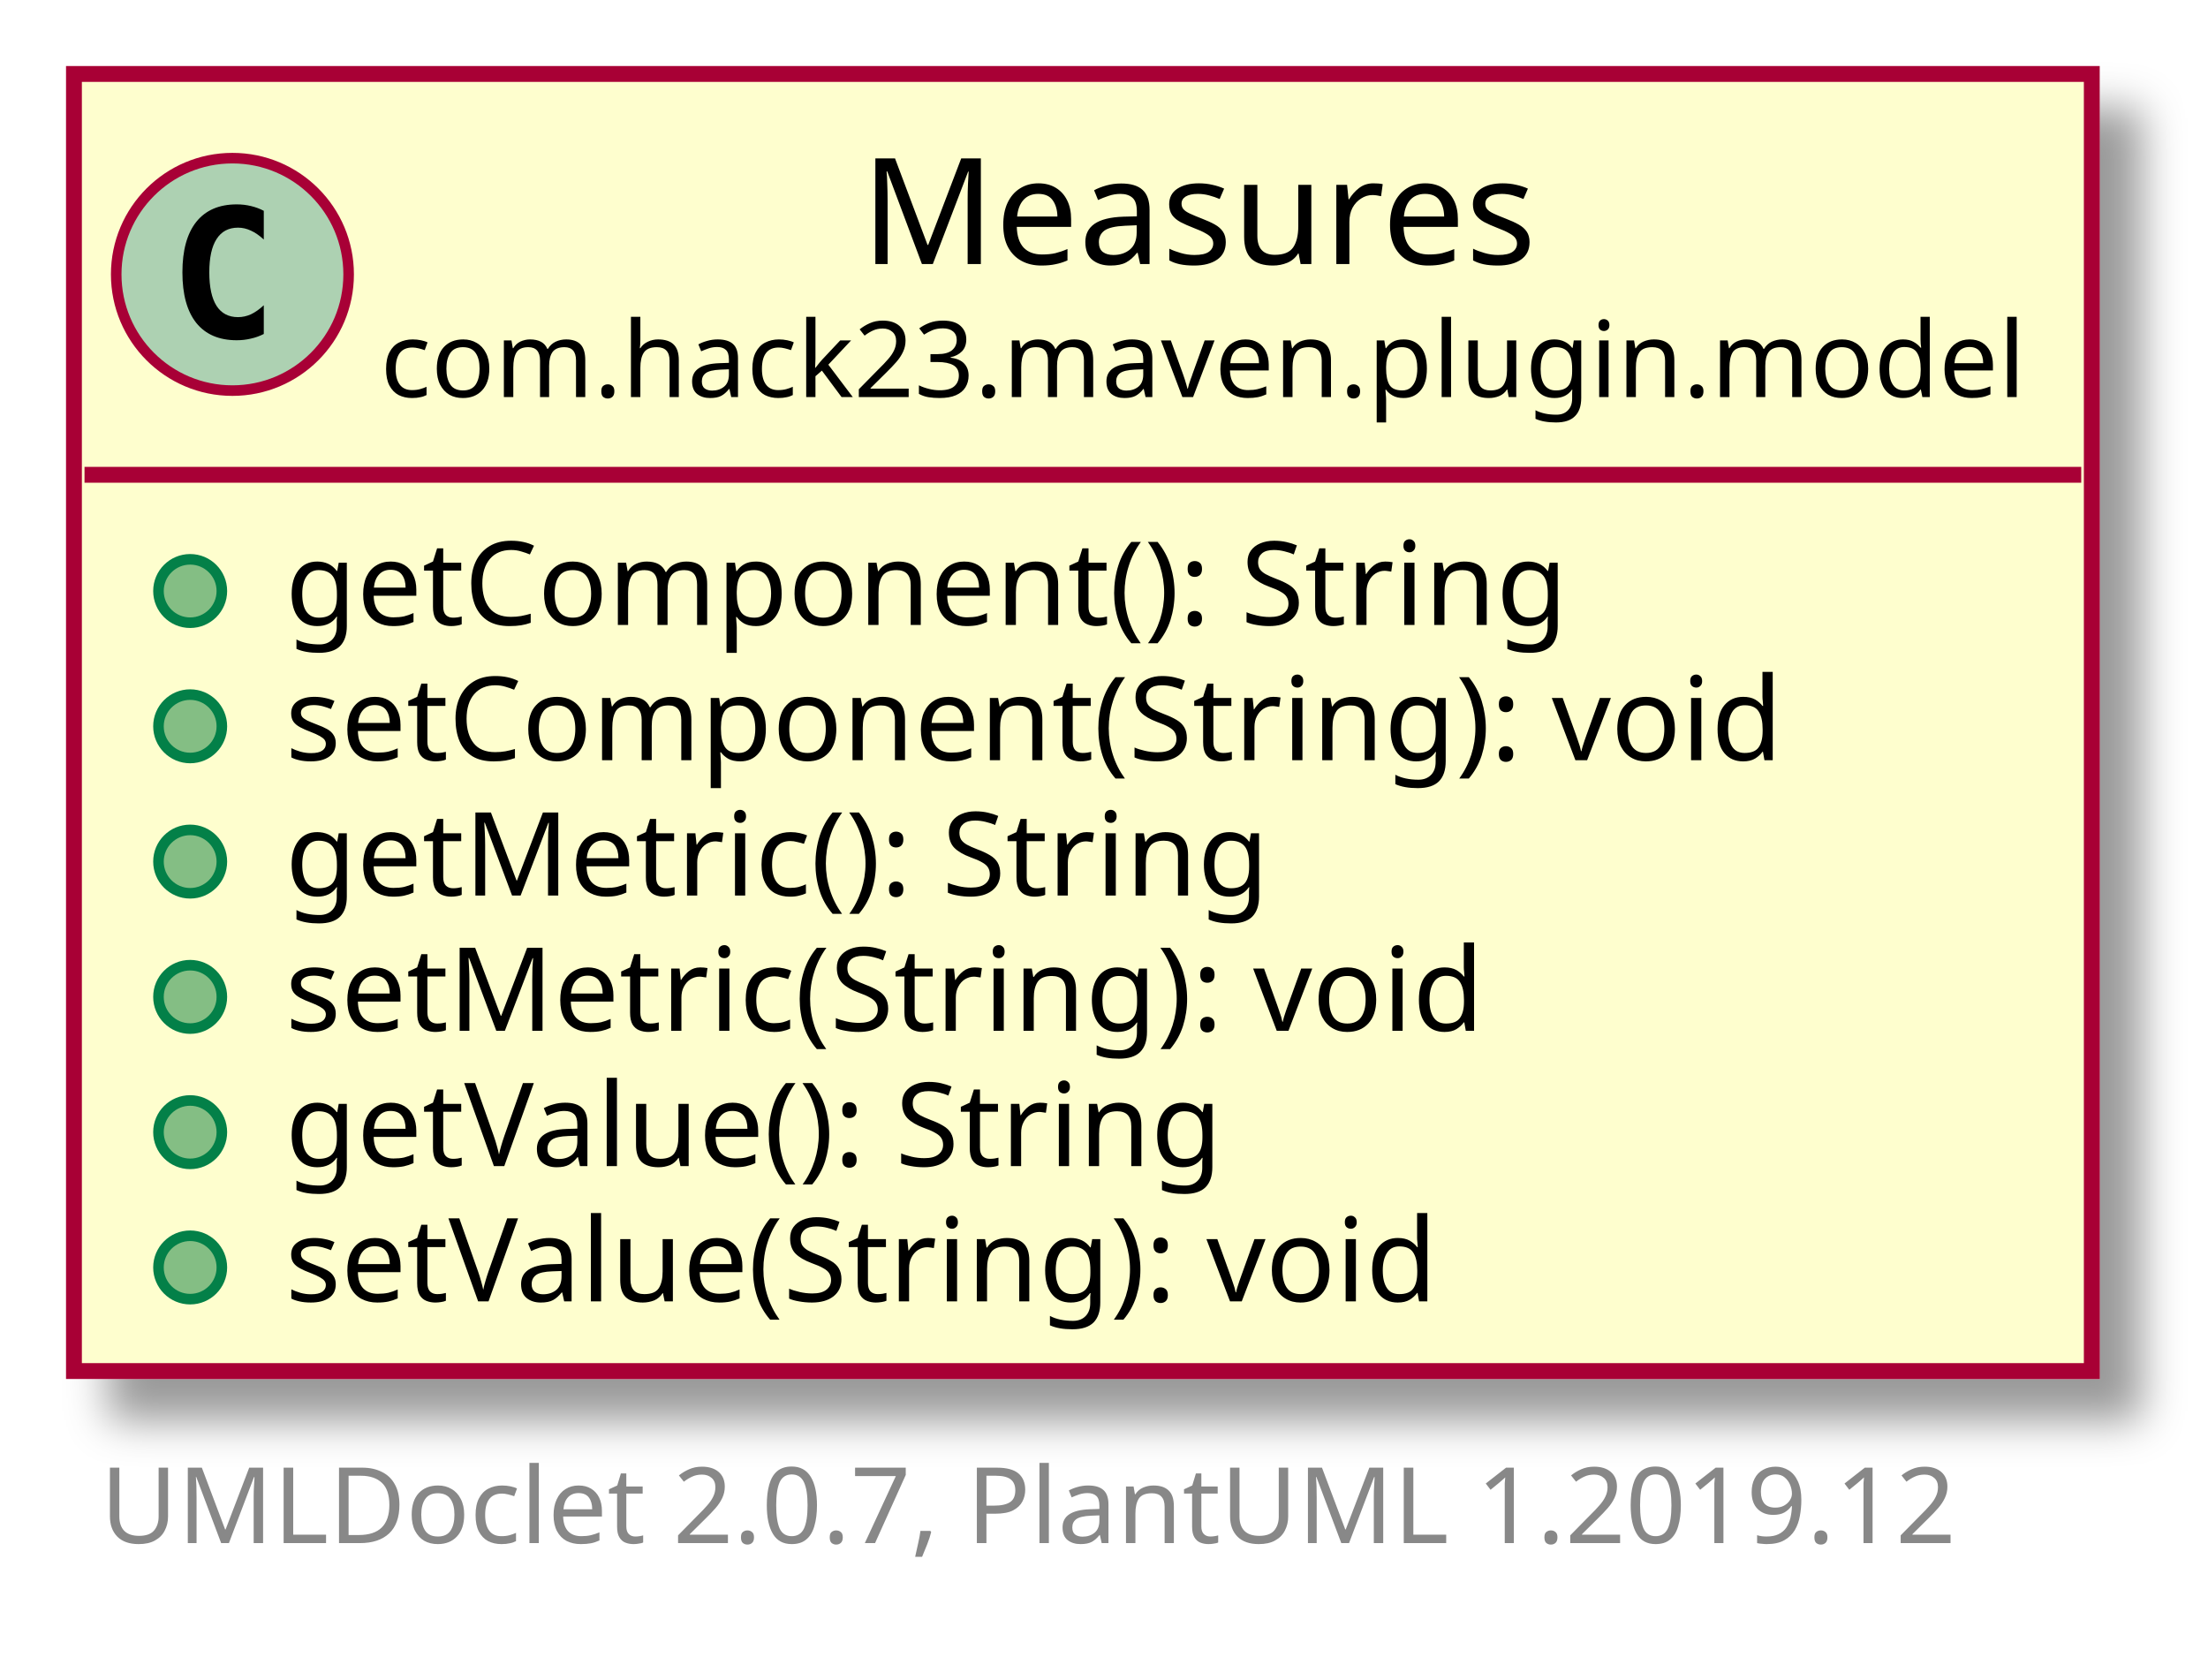
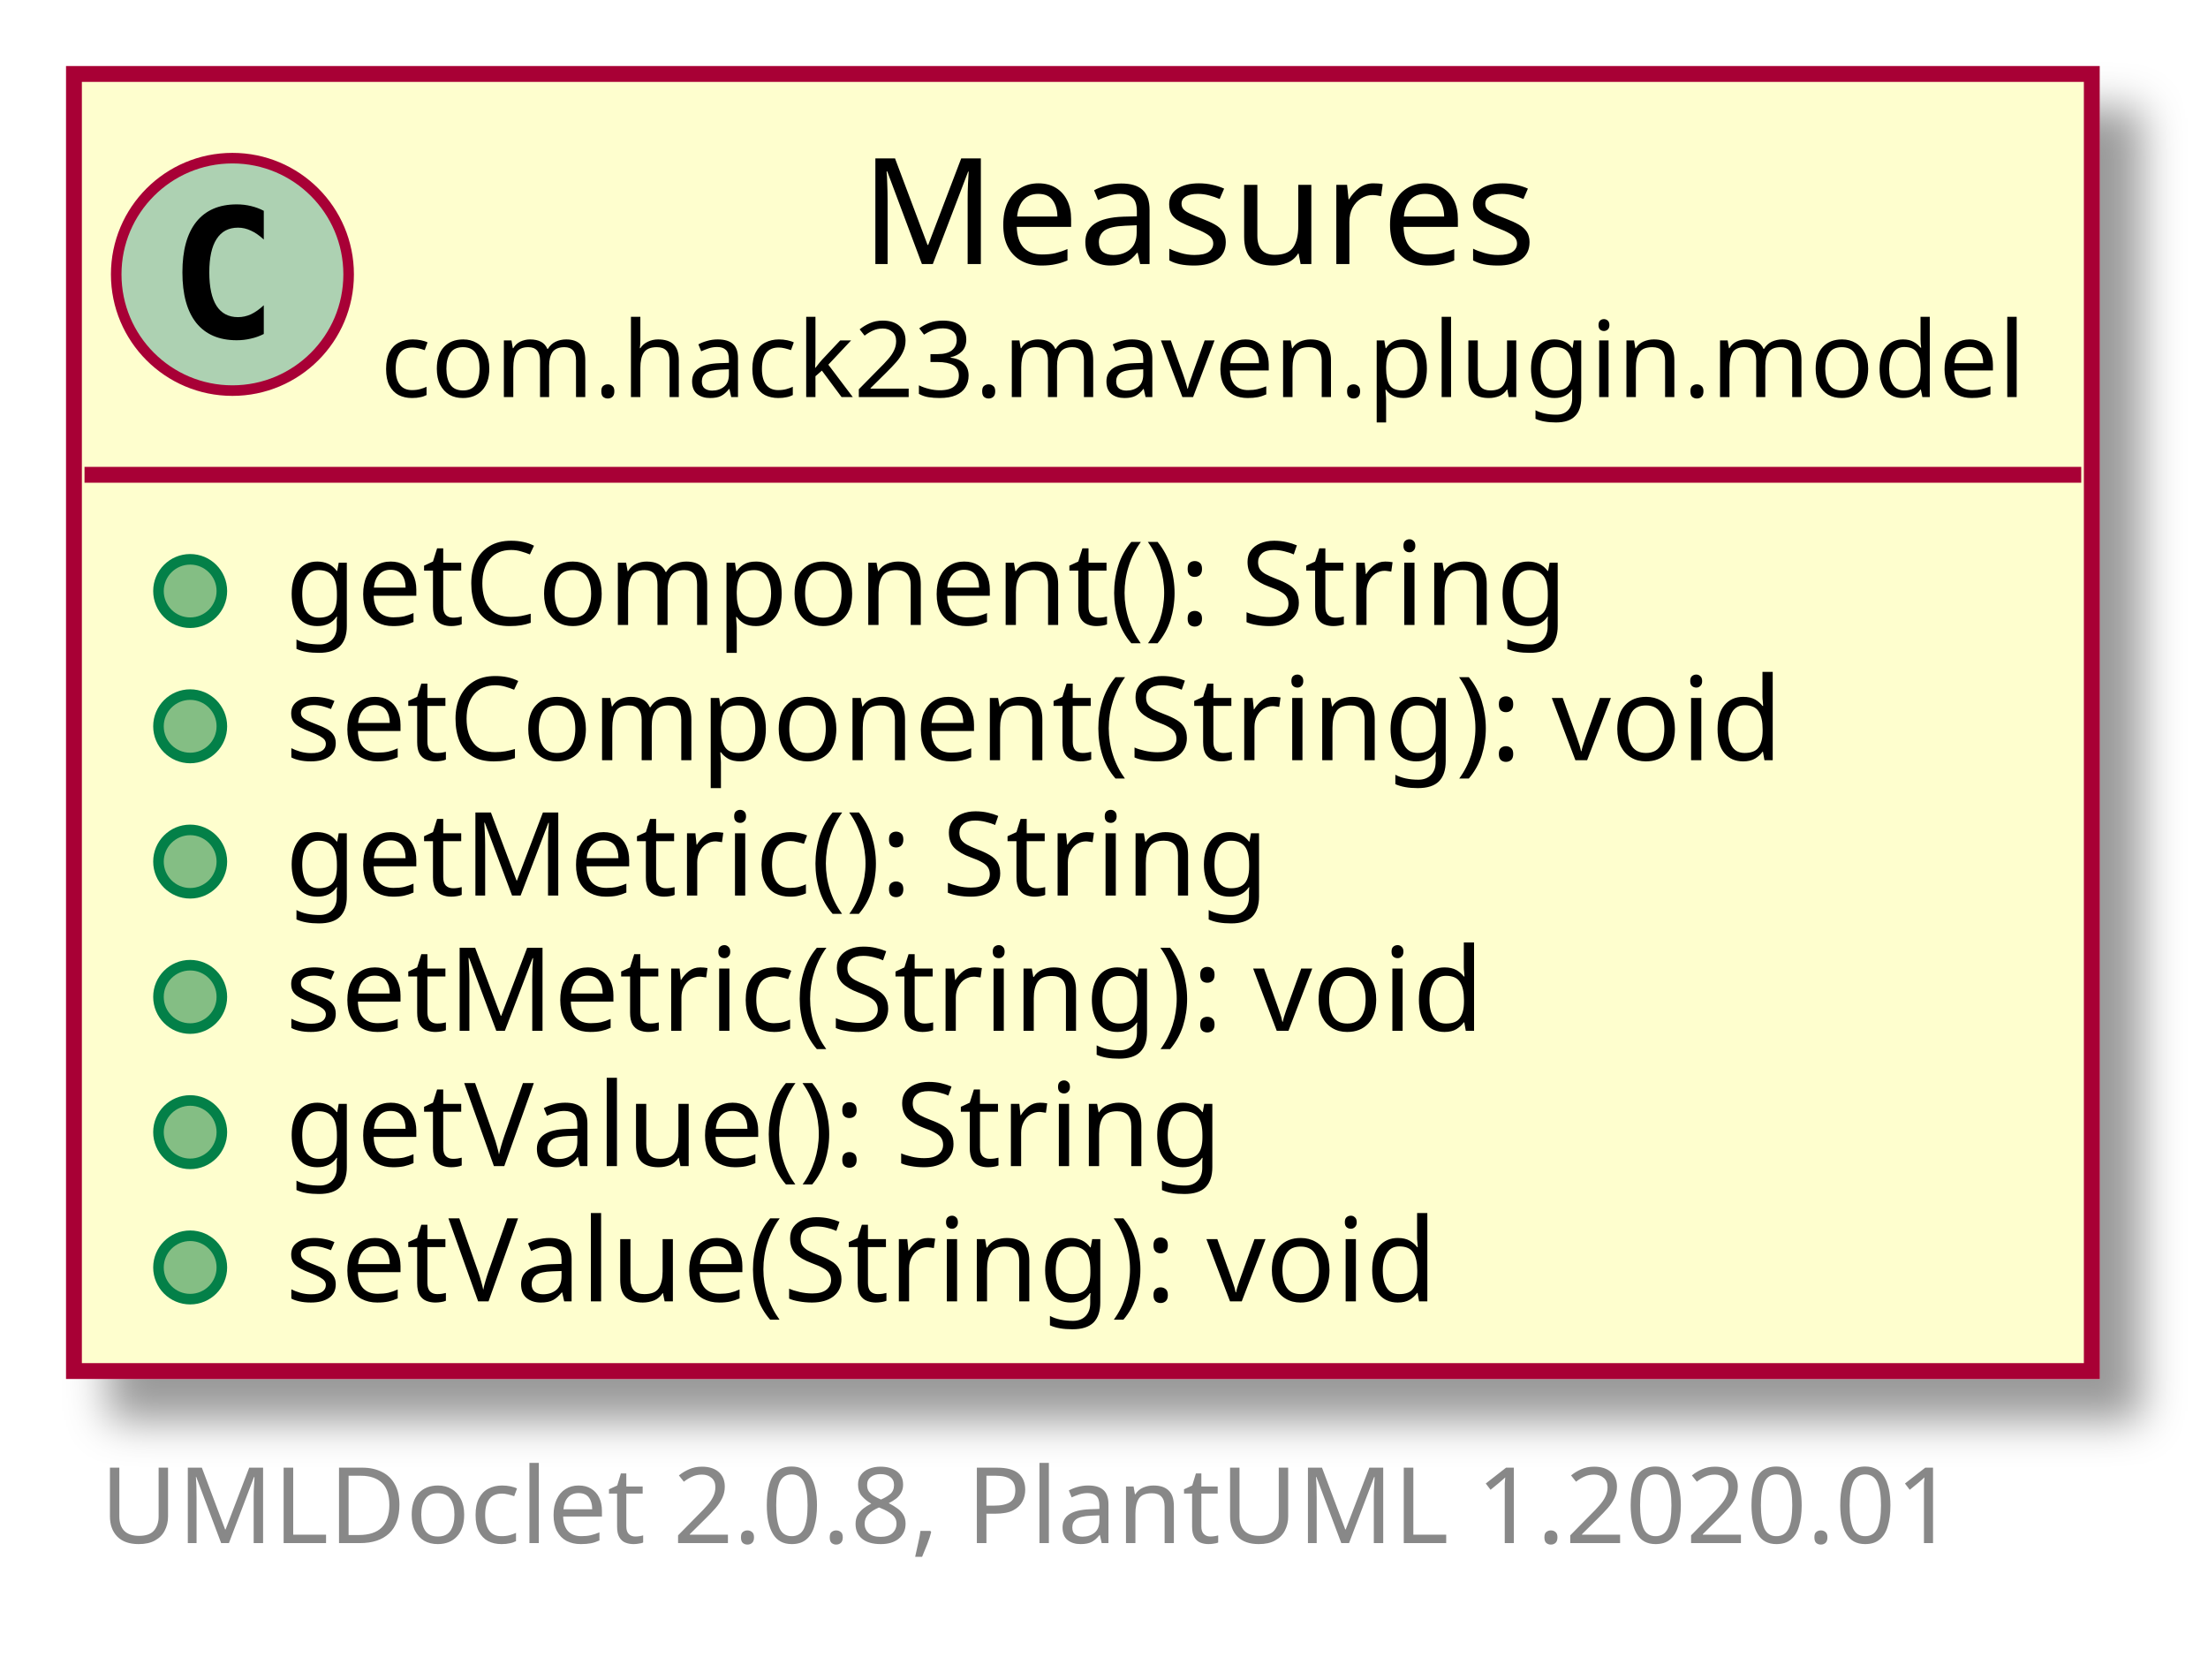
<svg xmlns="http://www.w3.org/2000/svg" xmlns:xlink="http://www.w3.org/1999/xlink" contentScriptType="application/ecmascript" contentStyleType="text/css" height="159px" preserveAspectRatio="none" style="width:209px;height:159px;" version="1.1" viewBox="0 0 209 159" width="209px" zoomAndPan="magnify">
  <defs>
-     <filter height="300%" id="f1cul4cocgn664" width="300%" x="-1" y="-1">
+     <filter height="300%" id="frvfvgcngmgz3" width="300%" x="-1" y="-1">
      <feGaussianBlur result="blurOut" stdDeviation="2.0" />
      <feColorMatrix in="blurOut" result="blurOut2" type="matrix" values="0 0 0 0 0 0 0 0 0 0 0 0 0 0 0 0 0 0 .4 0" />
      <feOffset dx="4.0" dy="4.0" in="blurOut2" result="blurOut3" />
      <feBlend in="SourceGraphic" in2="blurOut3" mode="normal" />
    </filter>
  </defs>
  <g>
    <a href="Measures.html" target="_top" title="Measures.html" xlink:actuate="onRequest" xlink:href="Measures.html" xlink:show="new" xlink:title="Measures.html" xlink:type="simple">
-       <rect fill="#FEFECE" filter="url(#f1cul4cocgn664)" height="122.766" id="com.hack23.maven.plugin.model.Measures" style="stroke: #A80036; stroke-width: 1.5;" width="191" x="7" y="7" />
+       <rect fill="#FEFECE" filter="url(#frvfvgcngmgz3)" height="122.766" id="com.hack23.maven.plugin.model.Measures" style="stroke: #A80036; stroke-width: 1.5;" width="191" x="7" y="7" />
      <ellipse cx="22" cy="25.969" fill="#ADD1B2" rx="11" ry="11" style="stroke: #A80036; stroke-width: 1.0;" />
      <path d="M24.969,31.609 Q24.391,31.906 23.75,32.047 Q23.109,32.203 22.406,32.203 Q19.906,32.203 18.578,30.562 Q17.266,28.906 17.266,25.781 Q17.266,22.656 18.578,21 Q19.906,19.344 22.406,19.344 Q23.109,19.344 23.75,19.5 Q24.406,19.656 24.969,19.953 L24.969,22.672 Q24.344,22.094 23.75,21.828 Q23.156,21.547 22.531,21.547 Q21.188,21.547 20.5,22.625 Q19.812,23.688 19.812,25.781 Q19.812,27.875 20.5,28.953 Q21.188,30.016 22.531,30.016 Q23.156,30.016 23.75,29.75 Q24.344,29.469 24.969,28.891 L24.969,31.609 Z " />
      <text fill="#000000" font-family="sans-serif" font-size="14" lengthAdjust="spacingAndGlyphs" textLength="68" x="81.5" y="24.995">Measures</text>
      <text fill="#000000" font-family="sans-serif" font-size="10" lengthAdjust="spacingAndGlyphs" textLength="159" x="36" y="37.579">com.hack23.maven.plugin.model</text>
      <line style="stroke: #A80036; stroke-width: 1.5;" x1="8" x2="197" y1="44.938" y2="44.938" />
      <ellipse cx="18" cy="55.938" fill="#84BE84" rx="3" ry="3" style="stroke: #038048; stroke-width: 1.0;" />
      <text fill="#000000" font-family="sans-serif" font-size="11" lengthAdjust="spacingAndGlyphs" textLength="133" x="27" y="59.148">getComponent(): String</text>
      <ellipse cx="18" cy="68.742" fill="#84BE84" rx="3" ry="3" style="stroke: #038048; stroke-width: 1.0;" />
      <text fill="#000000" font-family="sans-serif" font-size="11" lengthAdjust="spacingAndGlyphs" textLength="156" x="27" y="71.953">setComponent(String): void</text>
      <ellipse cx="18" cy="81.547" fill="#84BE84" rx="3" ry="3" style="stroke: #038048; stroke-width: 1.0;" />
      <text fill="#000000" font-family="sans-serif" font-size="11" lengthAdjust="spacingAndGlyphs" textLength="102" x="27" y="84.757">getMetric(): String</text>
      <ellipse cx="18" cy="94.352" fill="#84BE84" rx="3" ry="3" style="stroke: #038048; stroke-width: 1.0;" />
      <text fill="#000000" font-family="sans-serif" font-size="11" lengthAdjust="spacingAndGlyphs" textLength="125" x="27" y="97.562">setMetric(String): void</text>
      <ellipse cx="18" cy="107.156" fill="#84BE84" rx="3" ry="3" style="stroke: #038048; stroke-width: 1.0;" />
      <text fill="#000000" font-family="sans-serif" font-size="11" lengthAdjust="spacingAndGlyphs" textLength="99" x="27" y="110.367">getValue(): String</text>
      <ellipse cx="18" cy="119.961" fill="#84BE84" rx="3" ry="3" style="stroke: #038048; stroke-width: 1.0;" />
      <text fill="#000000" font-family="sans-serif" font-size="11" lengthAdjust="spacingAndGlyphs" textLength="122" x="27" y="123.171">setValue(String): void</text>
    </a>
-     <text fill="#888888" font-family="sans-serif" font-size="10" lengthAdjust="spacingAndGlyphs" textLength="186" x="9.5" y="146.048">UMLDoclet 2.0.7, PlantUML 1.2019.12</text>
+     <text fill="#888888" font-family="sans-serif" font-size="10" lengthAdjust="spacingAndGlyphs" textLength="186" x="9.5" y="146.048">UMLDoclet 2.0.8, PlantUML 1.2020.01</text>
  </g>
</svg>
